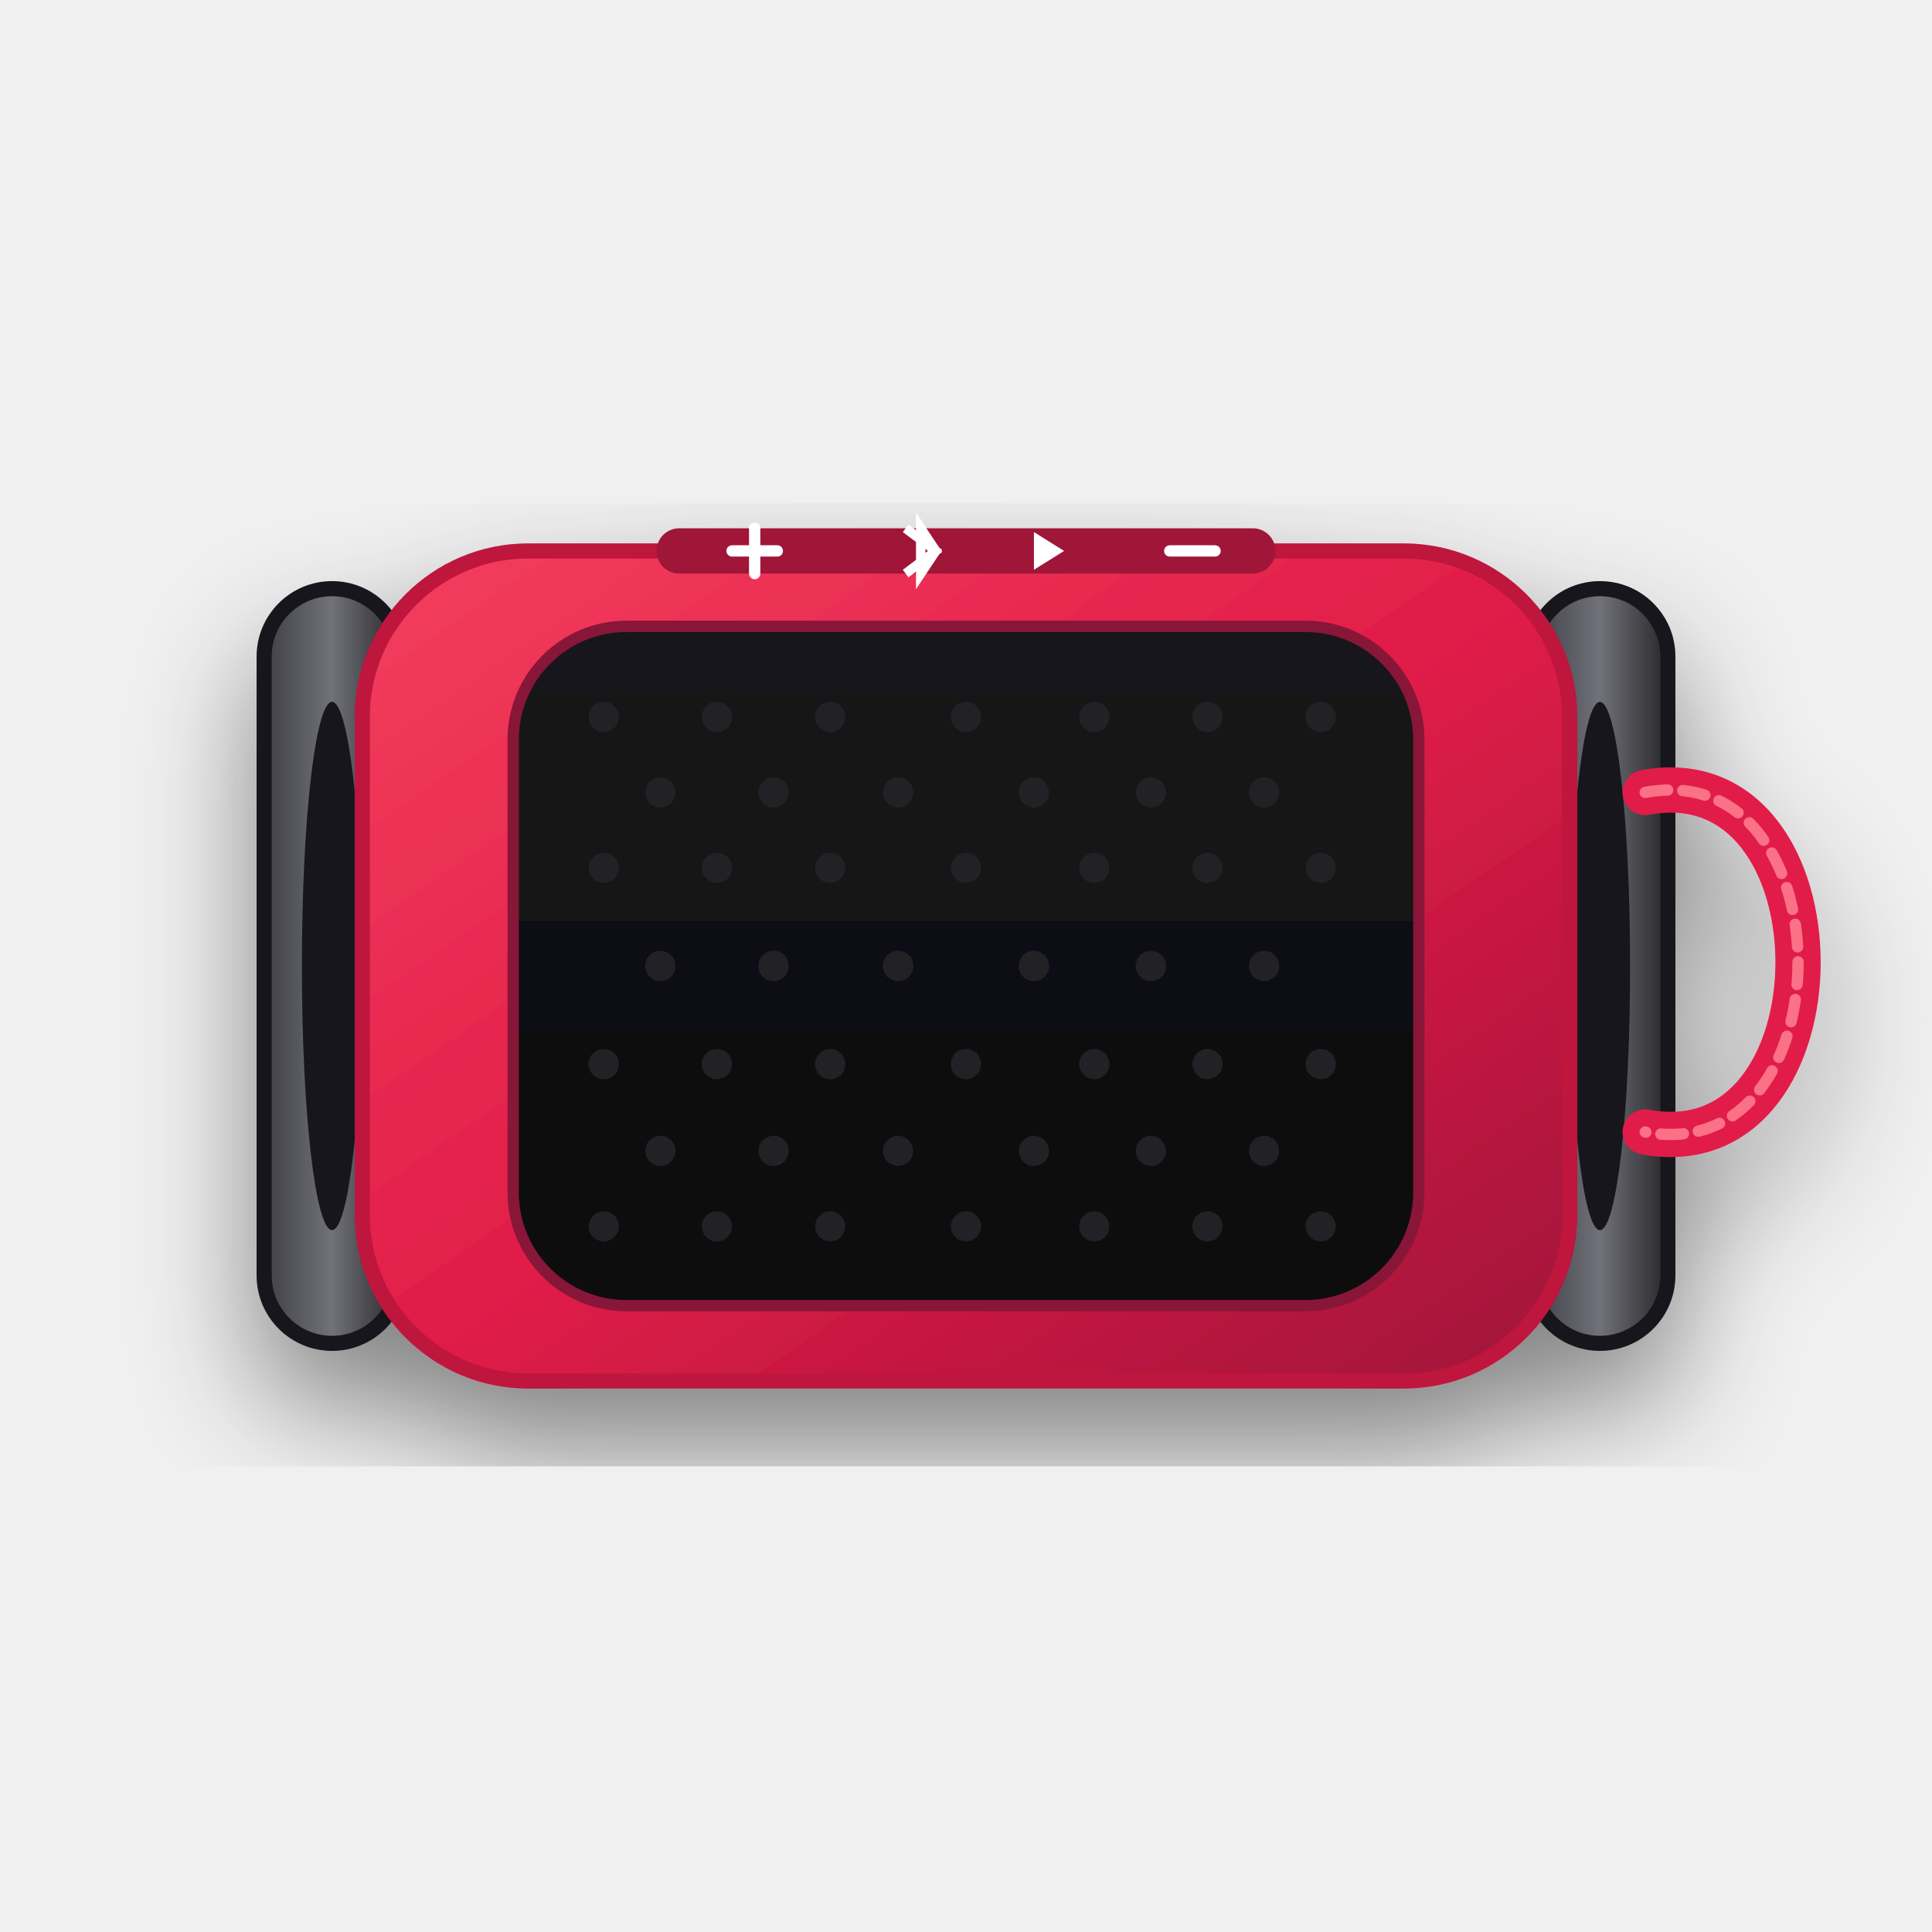
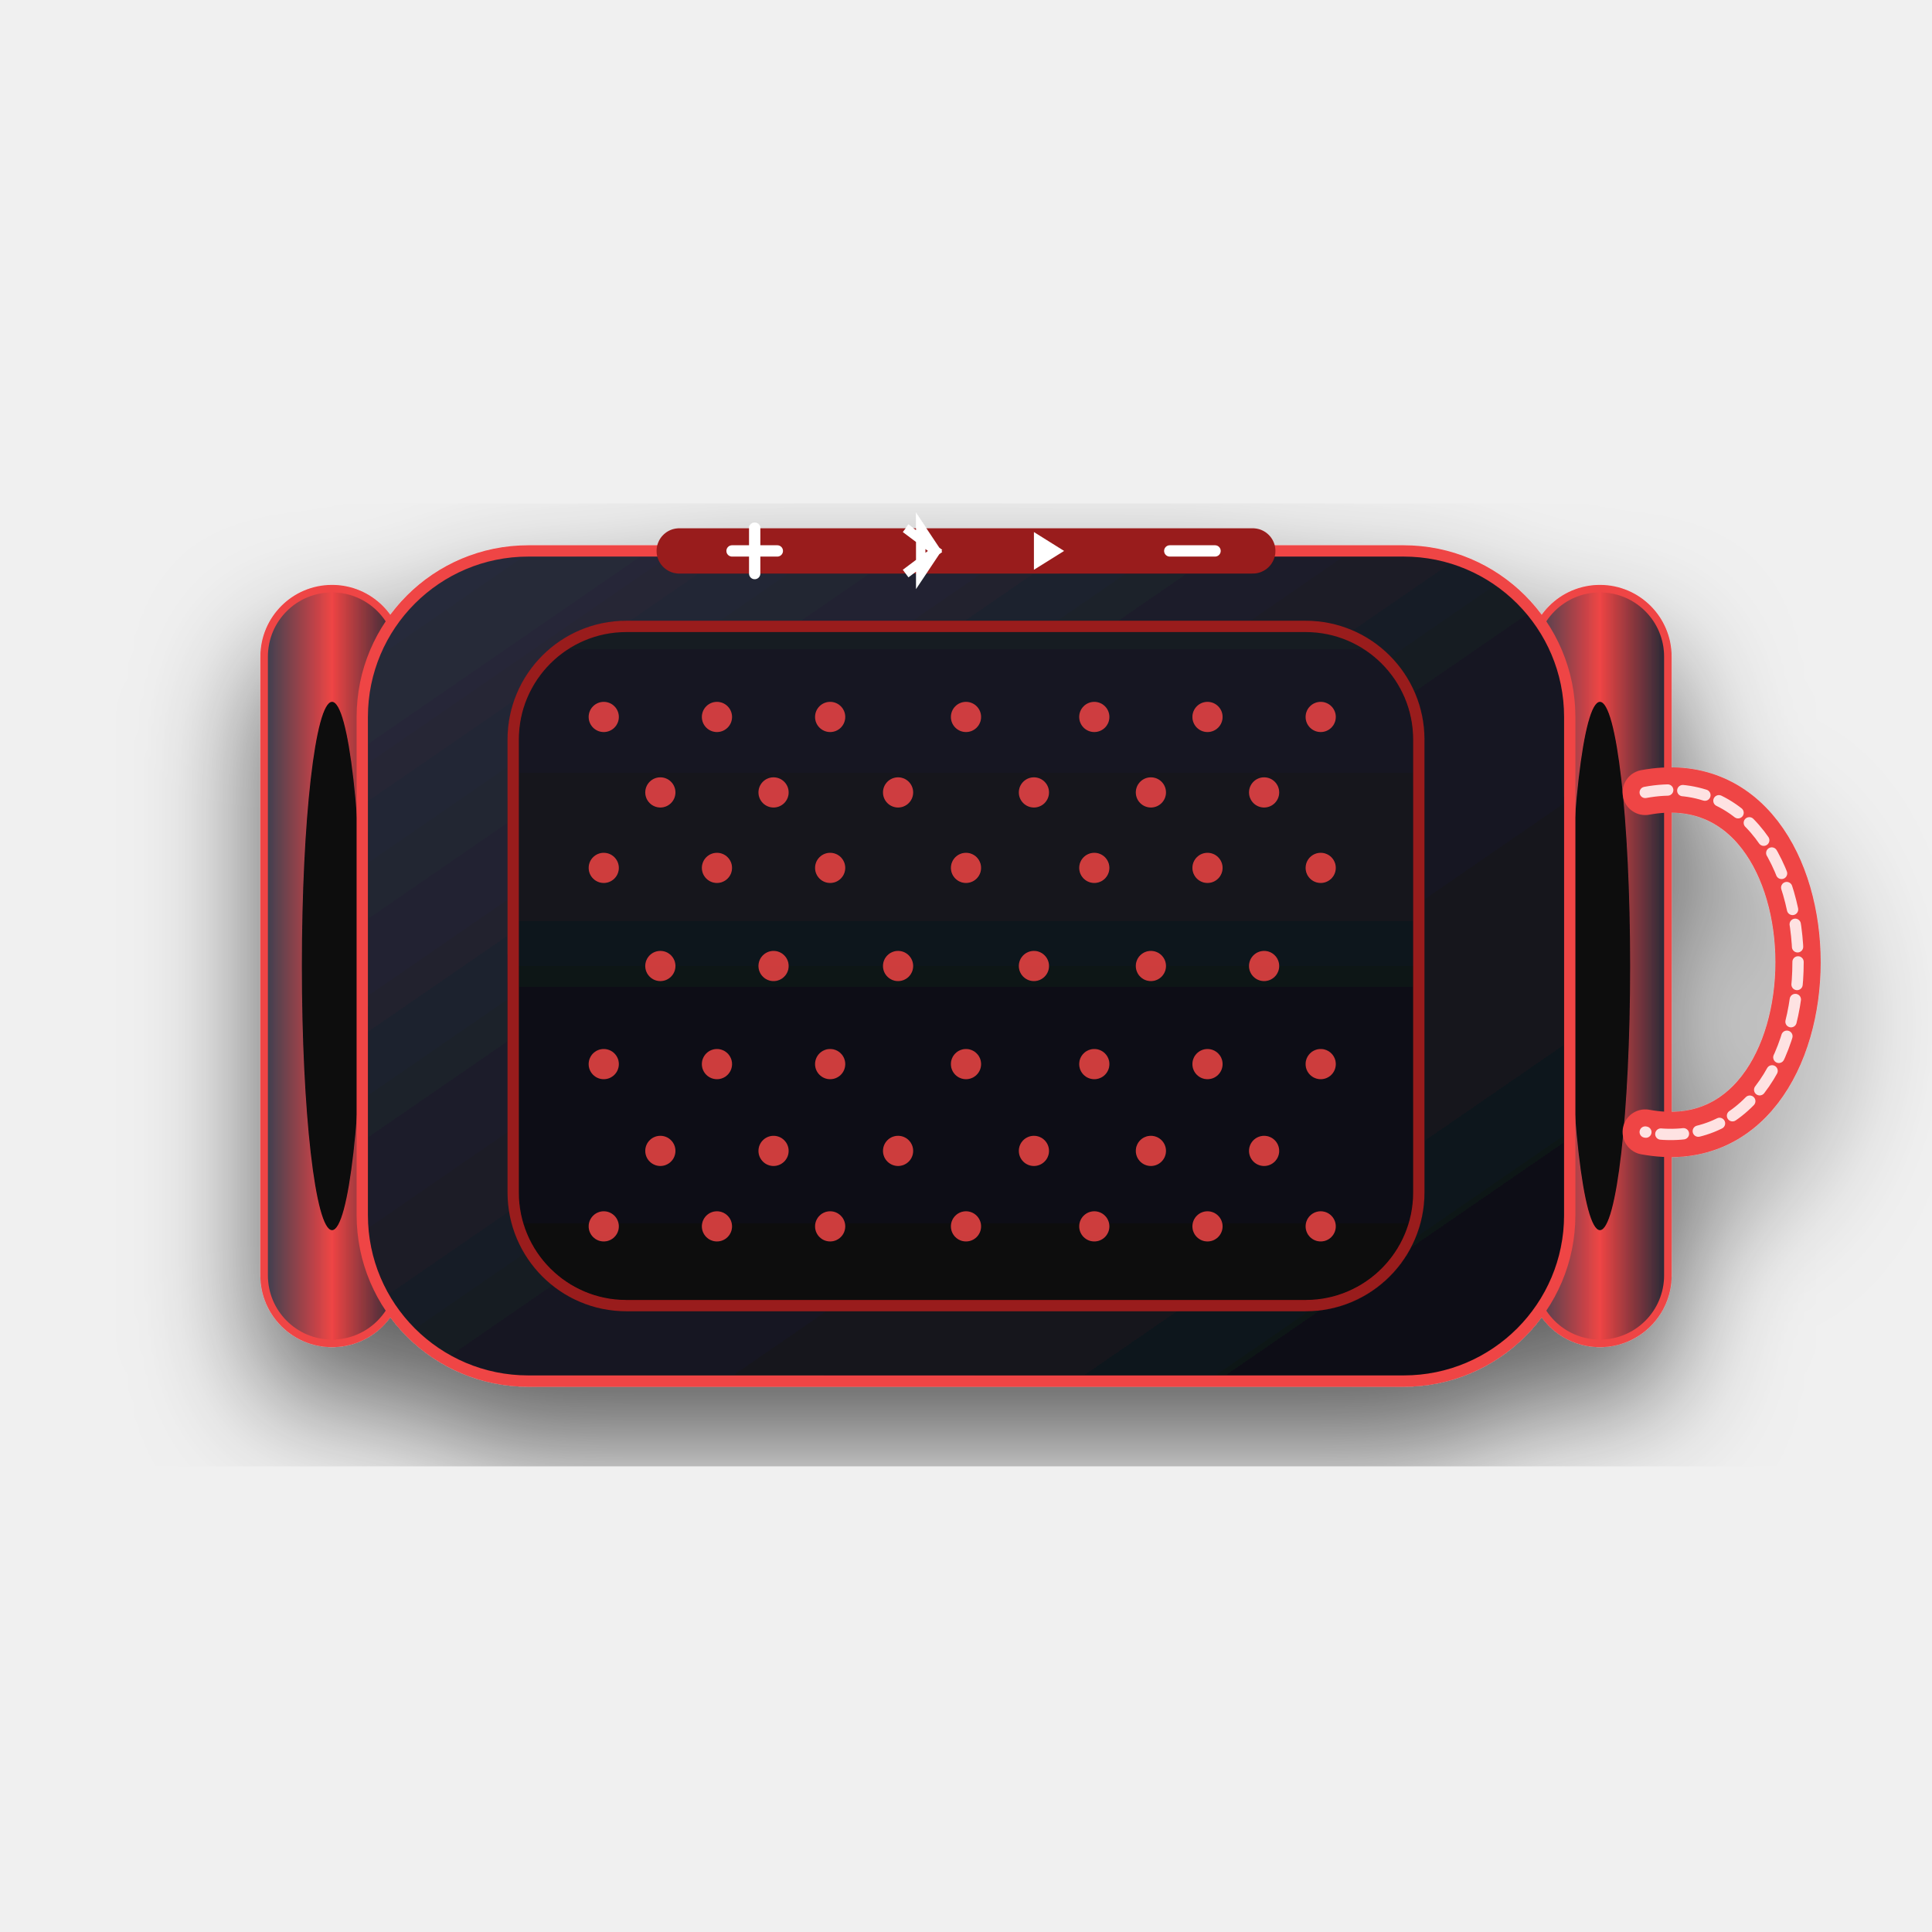
<svg xmlns="http://www.w3.org/2000/svg" viewBox="0 0 512 512" fill="none">
  <defs>
    <linearGradient id="boxBody" x1="0%" y1="0%" x2="100%" y2="100%">
-       <stop offset="0%" stop-color="#f43f5e" />
-       <stop offset="50%" stop-color="#e11d48" />
-       <stop offset="100%" stop-color="#9f1239" />
+       <stop offset="0%" stop-color="#2a2d3d" />
+       <stop offset="50%" stop-color="#181a24" />
+       <stop offset="100%" stop-color="#0d0e15" />
    </linearGradient>
    <linearGradient id="meshGrad" x1="0%" y1="0%" x2="0%" y2="100%">
-       <stop offset="0%" stop-color="#18181b" />
-       <stop offset="100%" stop-color="#09090b" />
+       <stop offset="0%" stop-color="#181a24" />
+       <stop offset="100%" stop-color="#090a0f" />
    </linearGradient>
    <linearGradient id="bassCap" x1="0%" y1="0%" x2="100%" y2="0%">
-       <stop offset="0%" stop-color="#3f3f46" />
-       <stop offset="50%" stop-color="#71717a" />
-       <stop offset="100%" stop-color="#27272a" />
+       <stop offset="0%" stop-color="#374151" />
+       <stop offset="50%" stop-color="#ef4444" />
+       <stop offset="100%" stop-color="#1f2937" />
    </linearGradient>
    <filter id="speakerShadow" x="-10%" y="-10%" width="120%" height="120%">
-       <feDropShadow dx="0" dy="16" stdDeviation="16" flood-color="#000000" flood-opacity="0.45" />
+       <feDropShadow dx="0" dy="16" stdDeviation="16" flood-color="#000000" flood-opacity="0.6" />
+     </filter>
+     <filter id="neonRed" x="-20%" y="-20%" width="140%" height="140%">
+       <feGaussianBlur stdDeviation="6" result="blur" />
+       <feComposite in="SourceGraphic" in2="blur" operator="over" />
    </filter>
  </defs>
  <g filter="url(#speakerShadow)">
-     <rect x="70" y="156" width="36" height="200" rx="18" fill="url(#bassCap)" stroke="#18181b" stroke-width="4" />
-     <ellipse cx="88" cy="256" rx="8" ry="70" fill="#18181b" />
-     <rect x="406" y="156" width="36" height="200" rx="18" fill="url(#bassCap)" stroke="#18181b" stroke-width="4" />
-     <ellipse cx="424" cy="256" rx="8" ry="70" fill="#18181b" />
-     <rect x="96" y="146" width="320" height="220" rx="44" fill="url(#boxBody)" stroke="#be123c" stroke-width="4" />
-     <rect x="136" y="166" width="240" height="180" rx="30" fill="url(#meshGrad)" stroke="#881337" stroke-width="3" />
-     <g fill="#27272a" opacity="0.8">
+     <rect x="70" y="156" width="36" height="200" rx="18" fill="url(#bassCap)" stroke="#ef4444" stroke-width="2" />
+     <ellipse cx="88" cy="256" rx="8" ry="70" fill="#090a0f" />
+     <rect x="406" y="156" width="36" height="200" rx="18" fill="url(#bassCap)" stroke="#ef4444" stroke-width="2" />
+     <ellipse cx="424" cy="256" rx="8" ry="70" fill="#090a0f" />
+     <rect x="96" y="146" width="320" height="220" rx="44" fill="url(#boxBody)" stroke="#ef4444" stroke-width="3" />
+     <rect x="136" y="166" width="240" height="180" rx="30" fill="url(#meshGrad)" stroke="#991b1b" stroke-width="3" />
+     <g fill="#ef4444" opacity="0.85">
      <circle cx="160" cy="190" r="4" />
      <circle cx="190" cy="190" r="4" />
      <circle cx="220" cy="190" r="4" />
      <circle cx="256" cy="190" r="4" />
      <circle cx="290" cy="190" r="4" />
      <circle cx="320" cy="190" r="4" />
      <circle cx="350" cy="190" r="4" />
      <circle cx="175" cy="210" r="4" />
      <circle cx="205" cy="210" r="4" />
      <circle cx="238" cy="210" r="4" />
      <circle cx="274" cy="210" r="4" />
      <circle cx="305" cy="210" r="4" />
      <circle cx="335" cy="210" r="4" />
      <circle cx="160" cy="230" r="4" />
      <circle cx="190" cy="230" r="4" />
      <circle cx="220" cy="230" r="4" />
      <circle cx="256" cy="230" r="4" />
      <circle cx="290" cy="230" r="4" />
      <circle cx="320" cy="230" r="4" />
      <circle cx="350" cy="230" r="4" />
      <circle cx="175" cy="256" r="4" />
      <circle cx="205" cy="256" r="4" />
      <circle cx="238" cy="256" r="4" />
      <circle cx="274" cy="256" r="4" />
      <circle cx="305" cy="256" r="4" />
      <circle cx="335" cy="256" r="4" />
      <circle cx="160" cy="282" r="4" />
      <circle cx="190" cy="282" r="4" />
      <circle cx="220" cy="282" r="4" />
      <circle cx="256" cy="282" r="4" />
      <circle cx="290" cy="282" r="4" />
      <circle cx="320" cy="282" r="4" />
      <circle cx="350" cy="282" r="4" />
      <circle cx="175" cy="305" r="4" />
      <circle cx="205" cy="305" r="4" />
      <circle cx="238" cy="305" r="4" />
      <circle cx="274" cy="305" r="4" />
      <circle cx="305" cy="305" r="4" />
      <circle cx="335" cy="305" r="4" />
      <circle cx="160" cy="325" r="4" />
      <circle cx="190" cy="325" r="4" />
      <circle cx="220" cy="325" r="4" />
      <circle cx="256" cy="325" r="4" />
      <circle cx="290" cy="325" r="4" />
      <circle cx="320" cy="325" r="4" />
      <circle cx="350" cy="325" r="4" />
    </g>
-     <path d="M 180 146 L 332 146" stroke="#9f1239" stroke-width="12" stroke-linecap="round" />
+     <path d="M 180 146 L 332 146" stroke="#991b1b" stroke-width="12" stroke-linecap="round" />
    <path d="M 200 140 L 200 152 M 194 146 L 206 146" stroke="#ffffff" stroke-width="3" stroke-linecap="round" />
    <path d="M 240 140 L 248 146 L 244 152 L 244 140 L 248 146 L 240 152" stroke="#ffffff" stroke-width="2.5" fill="none" />
    <polygon points="274,141 282,146 274,151" fill="#ffffff" />
    <line x1="310" y1="146" x2="322" y2="146" stroke="#ffffff" stroke-width="3" stroke-linecap="round" />
-     <path d="M 436 210 C 490 200 490 310 436 300" fill="none" stroke="#e11d48" stroke-width="12" stroke-linecap="round" />
-     <path d="M 436 210 C 490 200 490 310 436 300" fill="none" stroke="#fb7185" stroke-width="3" stroke-linecap="round" stroke-dasharray="6 4" />
+     <path d="M 436 210 C 490 200 490 310 436 300" fill="none" stroke="#ef4444" stroke-width="12" stroke-linecap="round" />
+     <path d="M 436 210 C 490 200 490 310 436 300" fill="none" stroke="#fee2e2" stroke-width="3" stroke-linecap="round" stroke-dasharray="6 4" />
  </g>
</svg>
